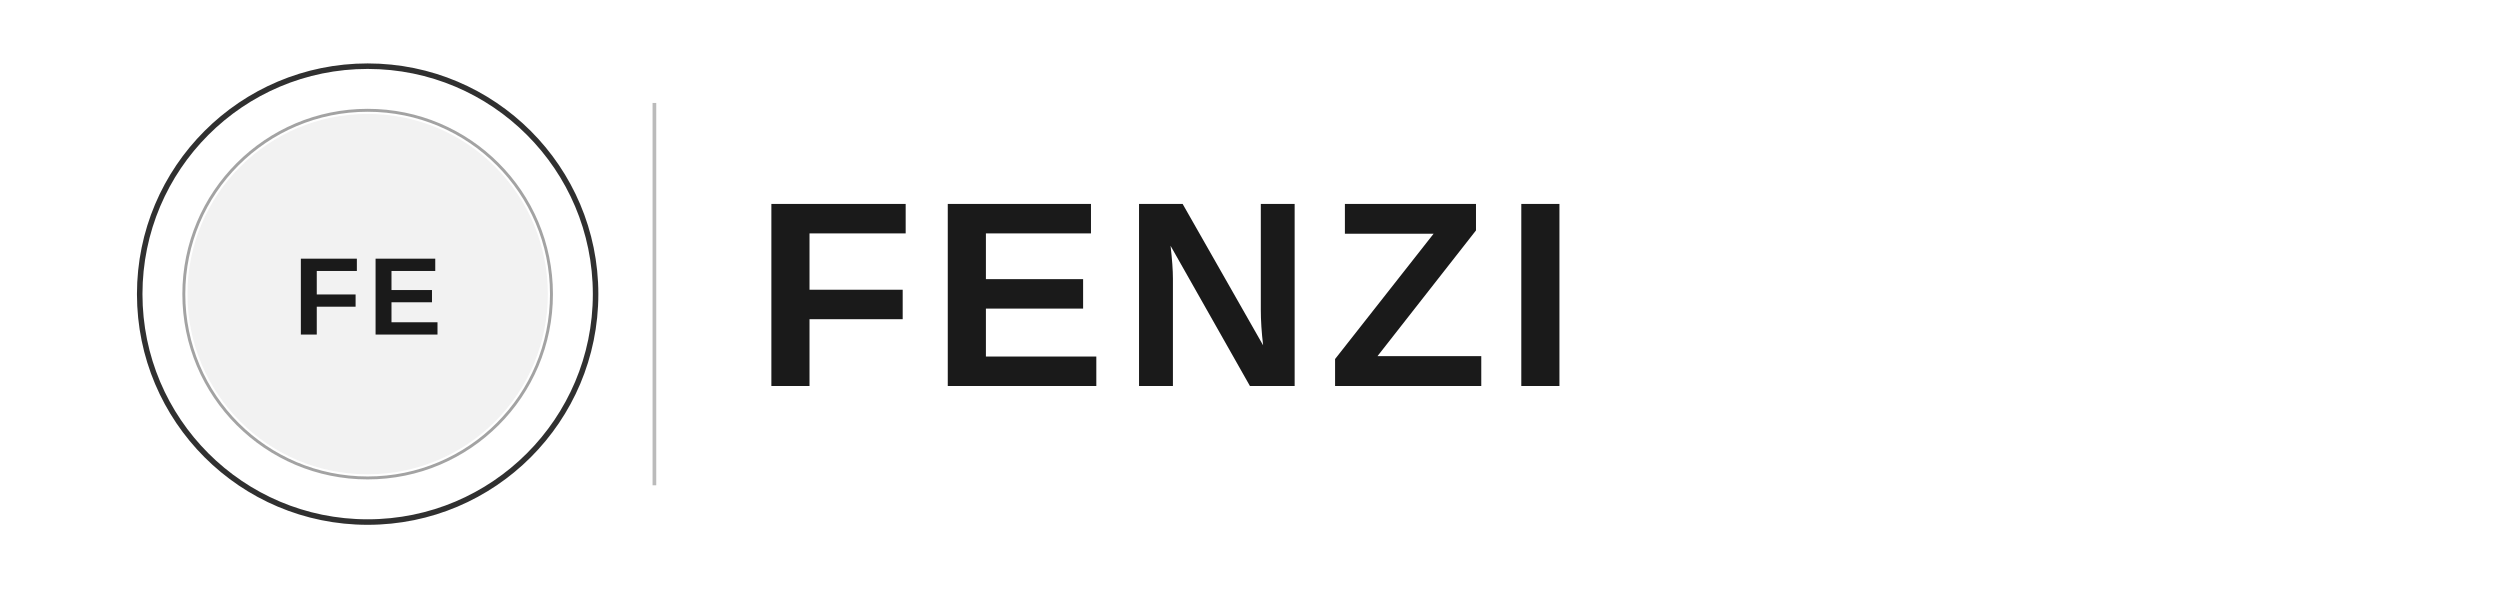
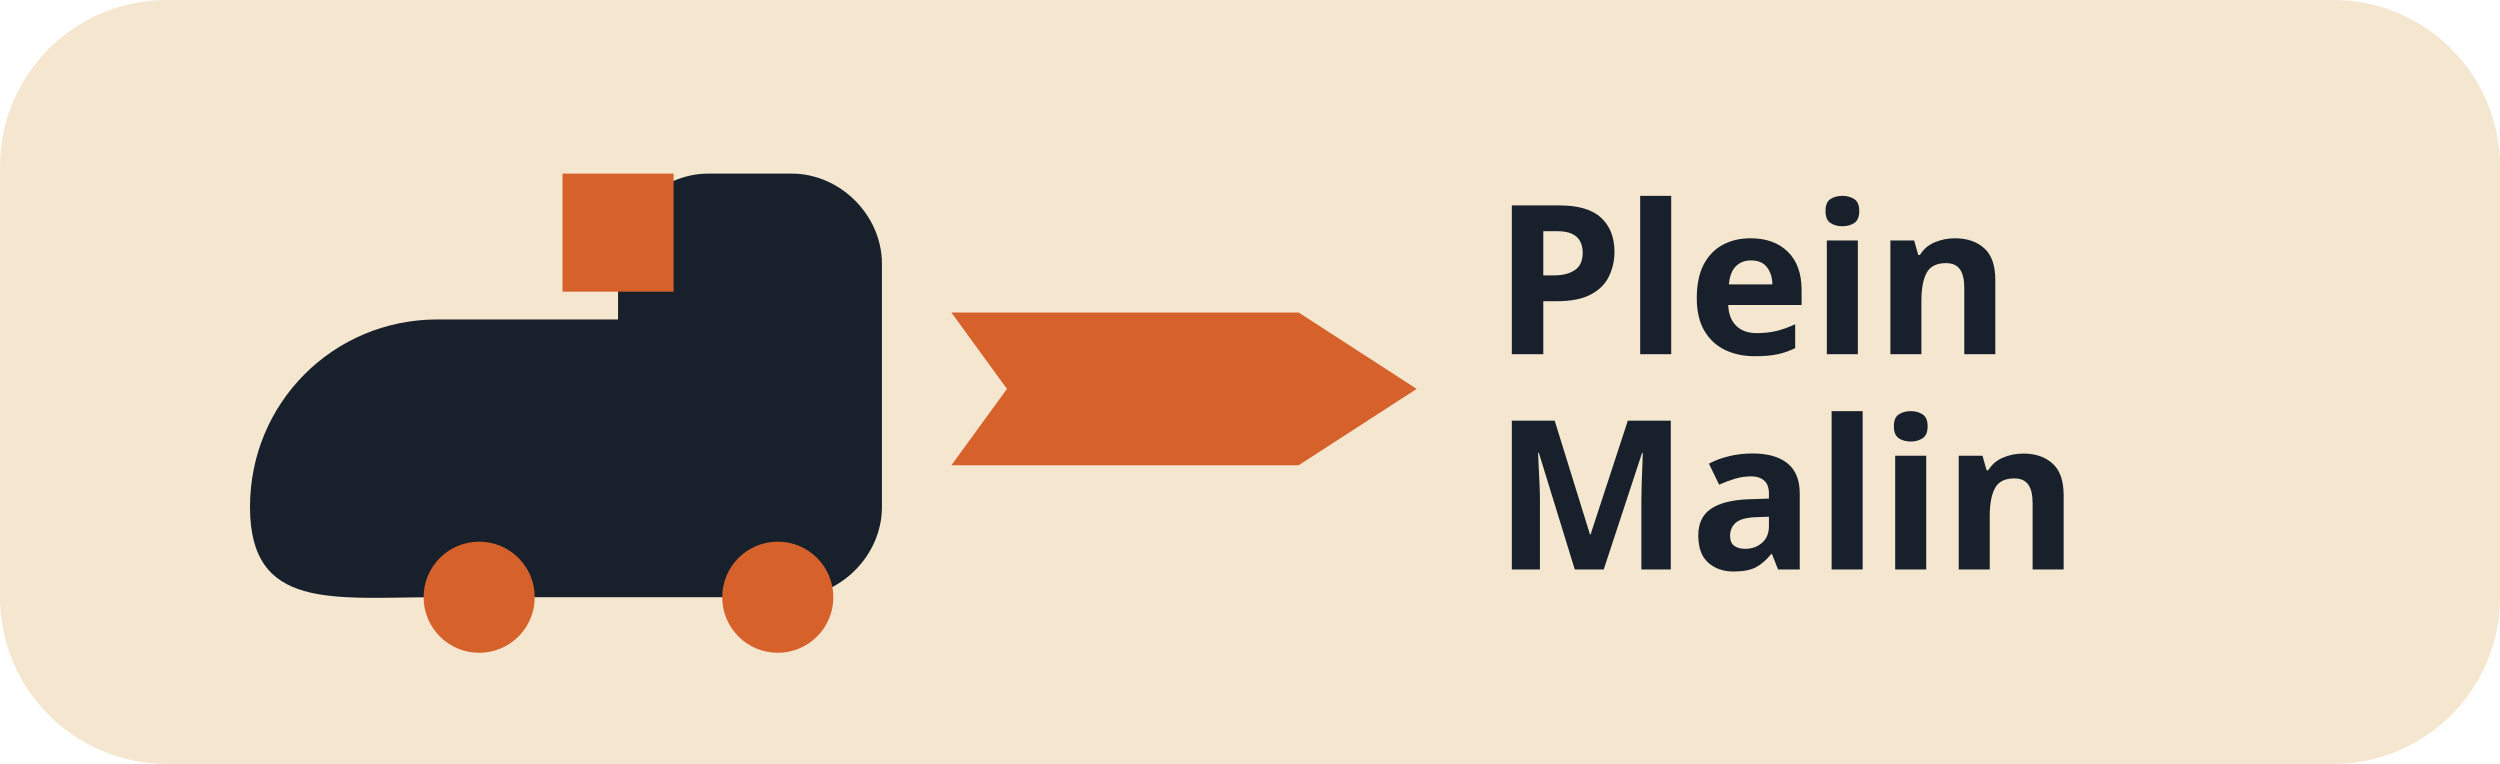
- <svg xmlns="http://www.w3.org/2000/svg" width="680" height="160" viewBox="0 0 680 160">
-   <circle cx="100" cy="80" r="62" fill="none" stroke="#1a1a1a" stroke-width="1.5" opacity="0.9" />
-   <circle cx="100" cy="80" r="50" fill="none" stroke="#1a1a1a" stroke-width="0.8" opacity="0.4" />
-   <circle cx="100" cy="80" r="49" fill="#1a1a1a" opacity="0.06" />
-   <text x="100" y="91" text-anchor="middle" font-family="'Helvetica Neue', Arial, sans-serif" font-size="30" font-weight="700" fill="#1a1a1a" letter-spacing="2">FE</text>
-   <line x1="178" y1="28" x2="178" y2="132" stroke="#1a1a1a" stroke-width="1" opacity="0.3" />
-   <text x="205" y="105" font-family="'Helvetica Neue', Arial, sans-serif" font-size="72" font-weight="800" fill="#1a1a1a" letter-spacing="4">FENZI</text>
+ <svg xmlns="http://www.w3.org/2000/svg" viewBox="0 0 360 110" role="img" aria-labelledby="title desc">
+   <rect width="360" height="110" rx="24" fill="#f4e6cf" />
+   <path d="M36 73c0-15 12-27 27-27h26v-8c0-7 6-13 13-13h12c7 0 13 6 13 13v35c0 7-6 13-13 13H63C48 86 36 88 36 73Z" fill="#18212b" />
+   <path d="M81 25h16v17H81z" fill="#d6612b" />
+   <circle cx="69" cy="86" r="8" fill="#d6612b" />
+   <circle cx="112" cy="86" r="8" fill="#d6612b" />
+   <path d="M137 45h50l17 11-17 11h-50l8-11-8-11Z" fill="#d6612b" />
+   <text x="215" y="51" font-family="Trebuchet MS, sans-serif" font-size="30" font-weight="700" fill="#18212b">Plein</text>
+   <text x="215" y="82" font-family="Trebuchet MS, sans-serif" font-size="30" font-weight="700" fill="#18212b">Malin</text>
</svg>
